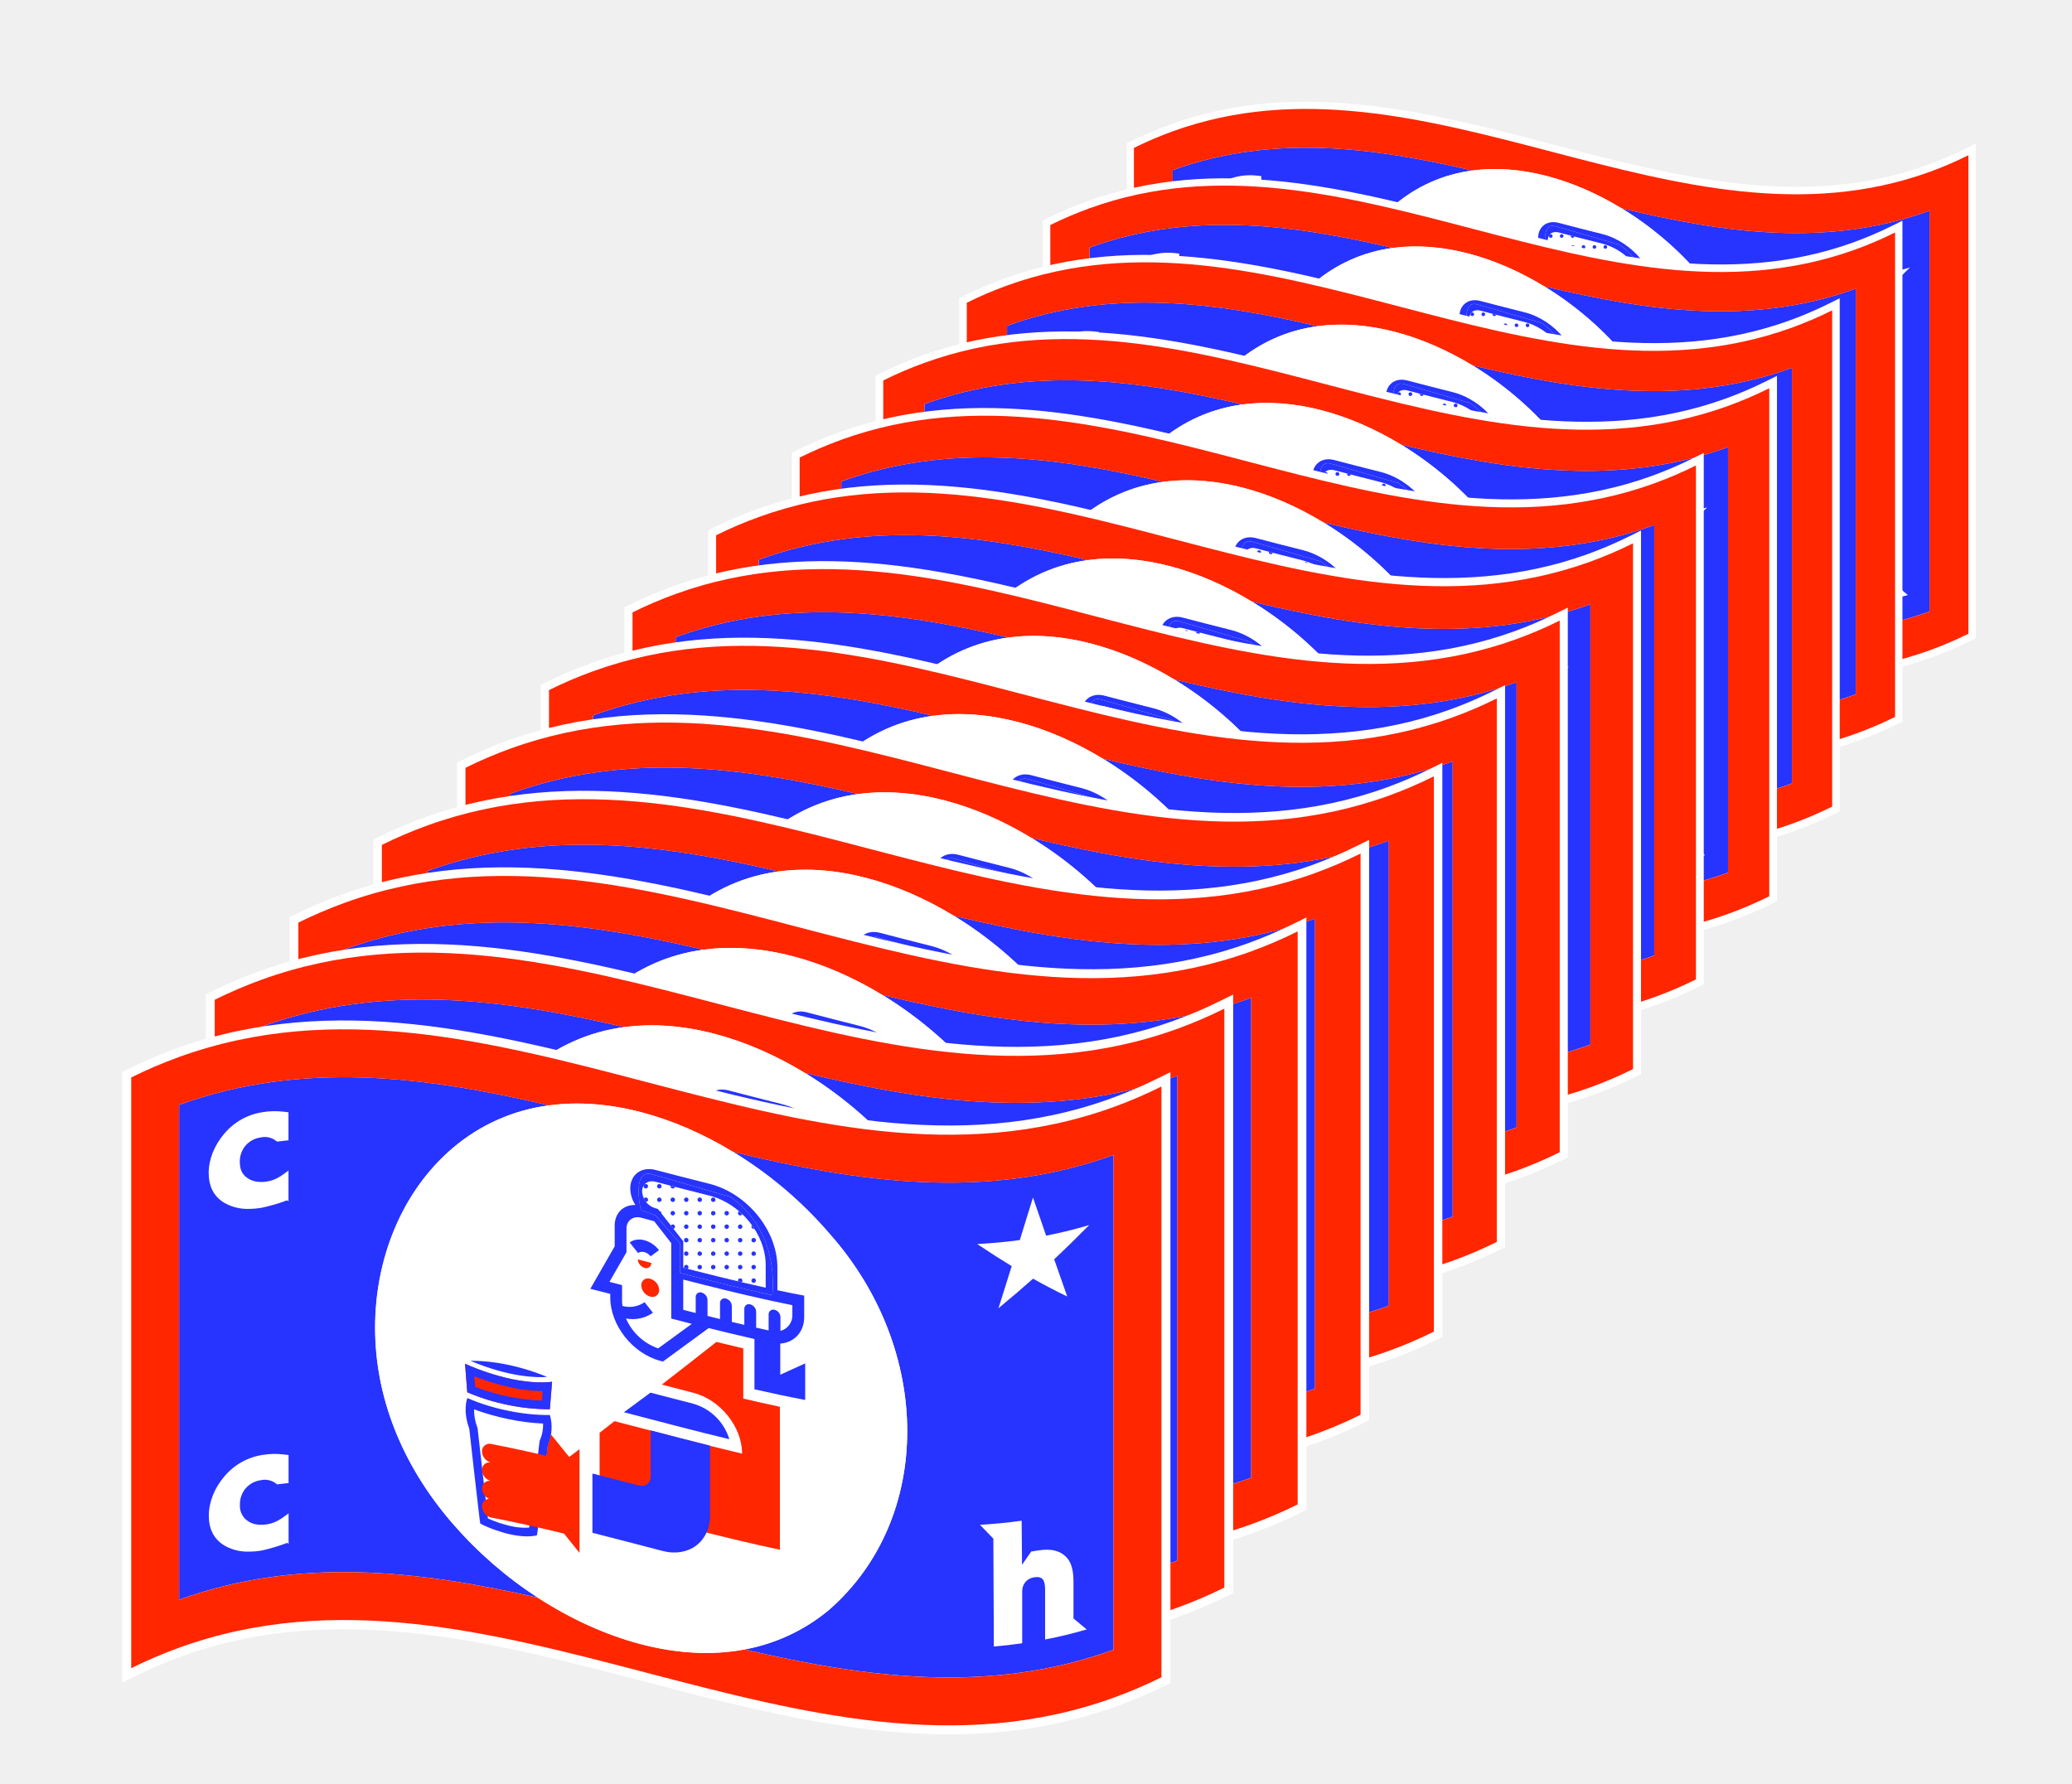
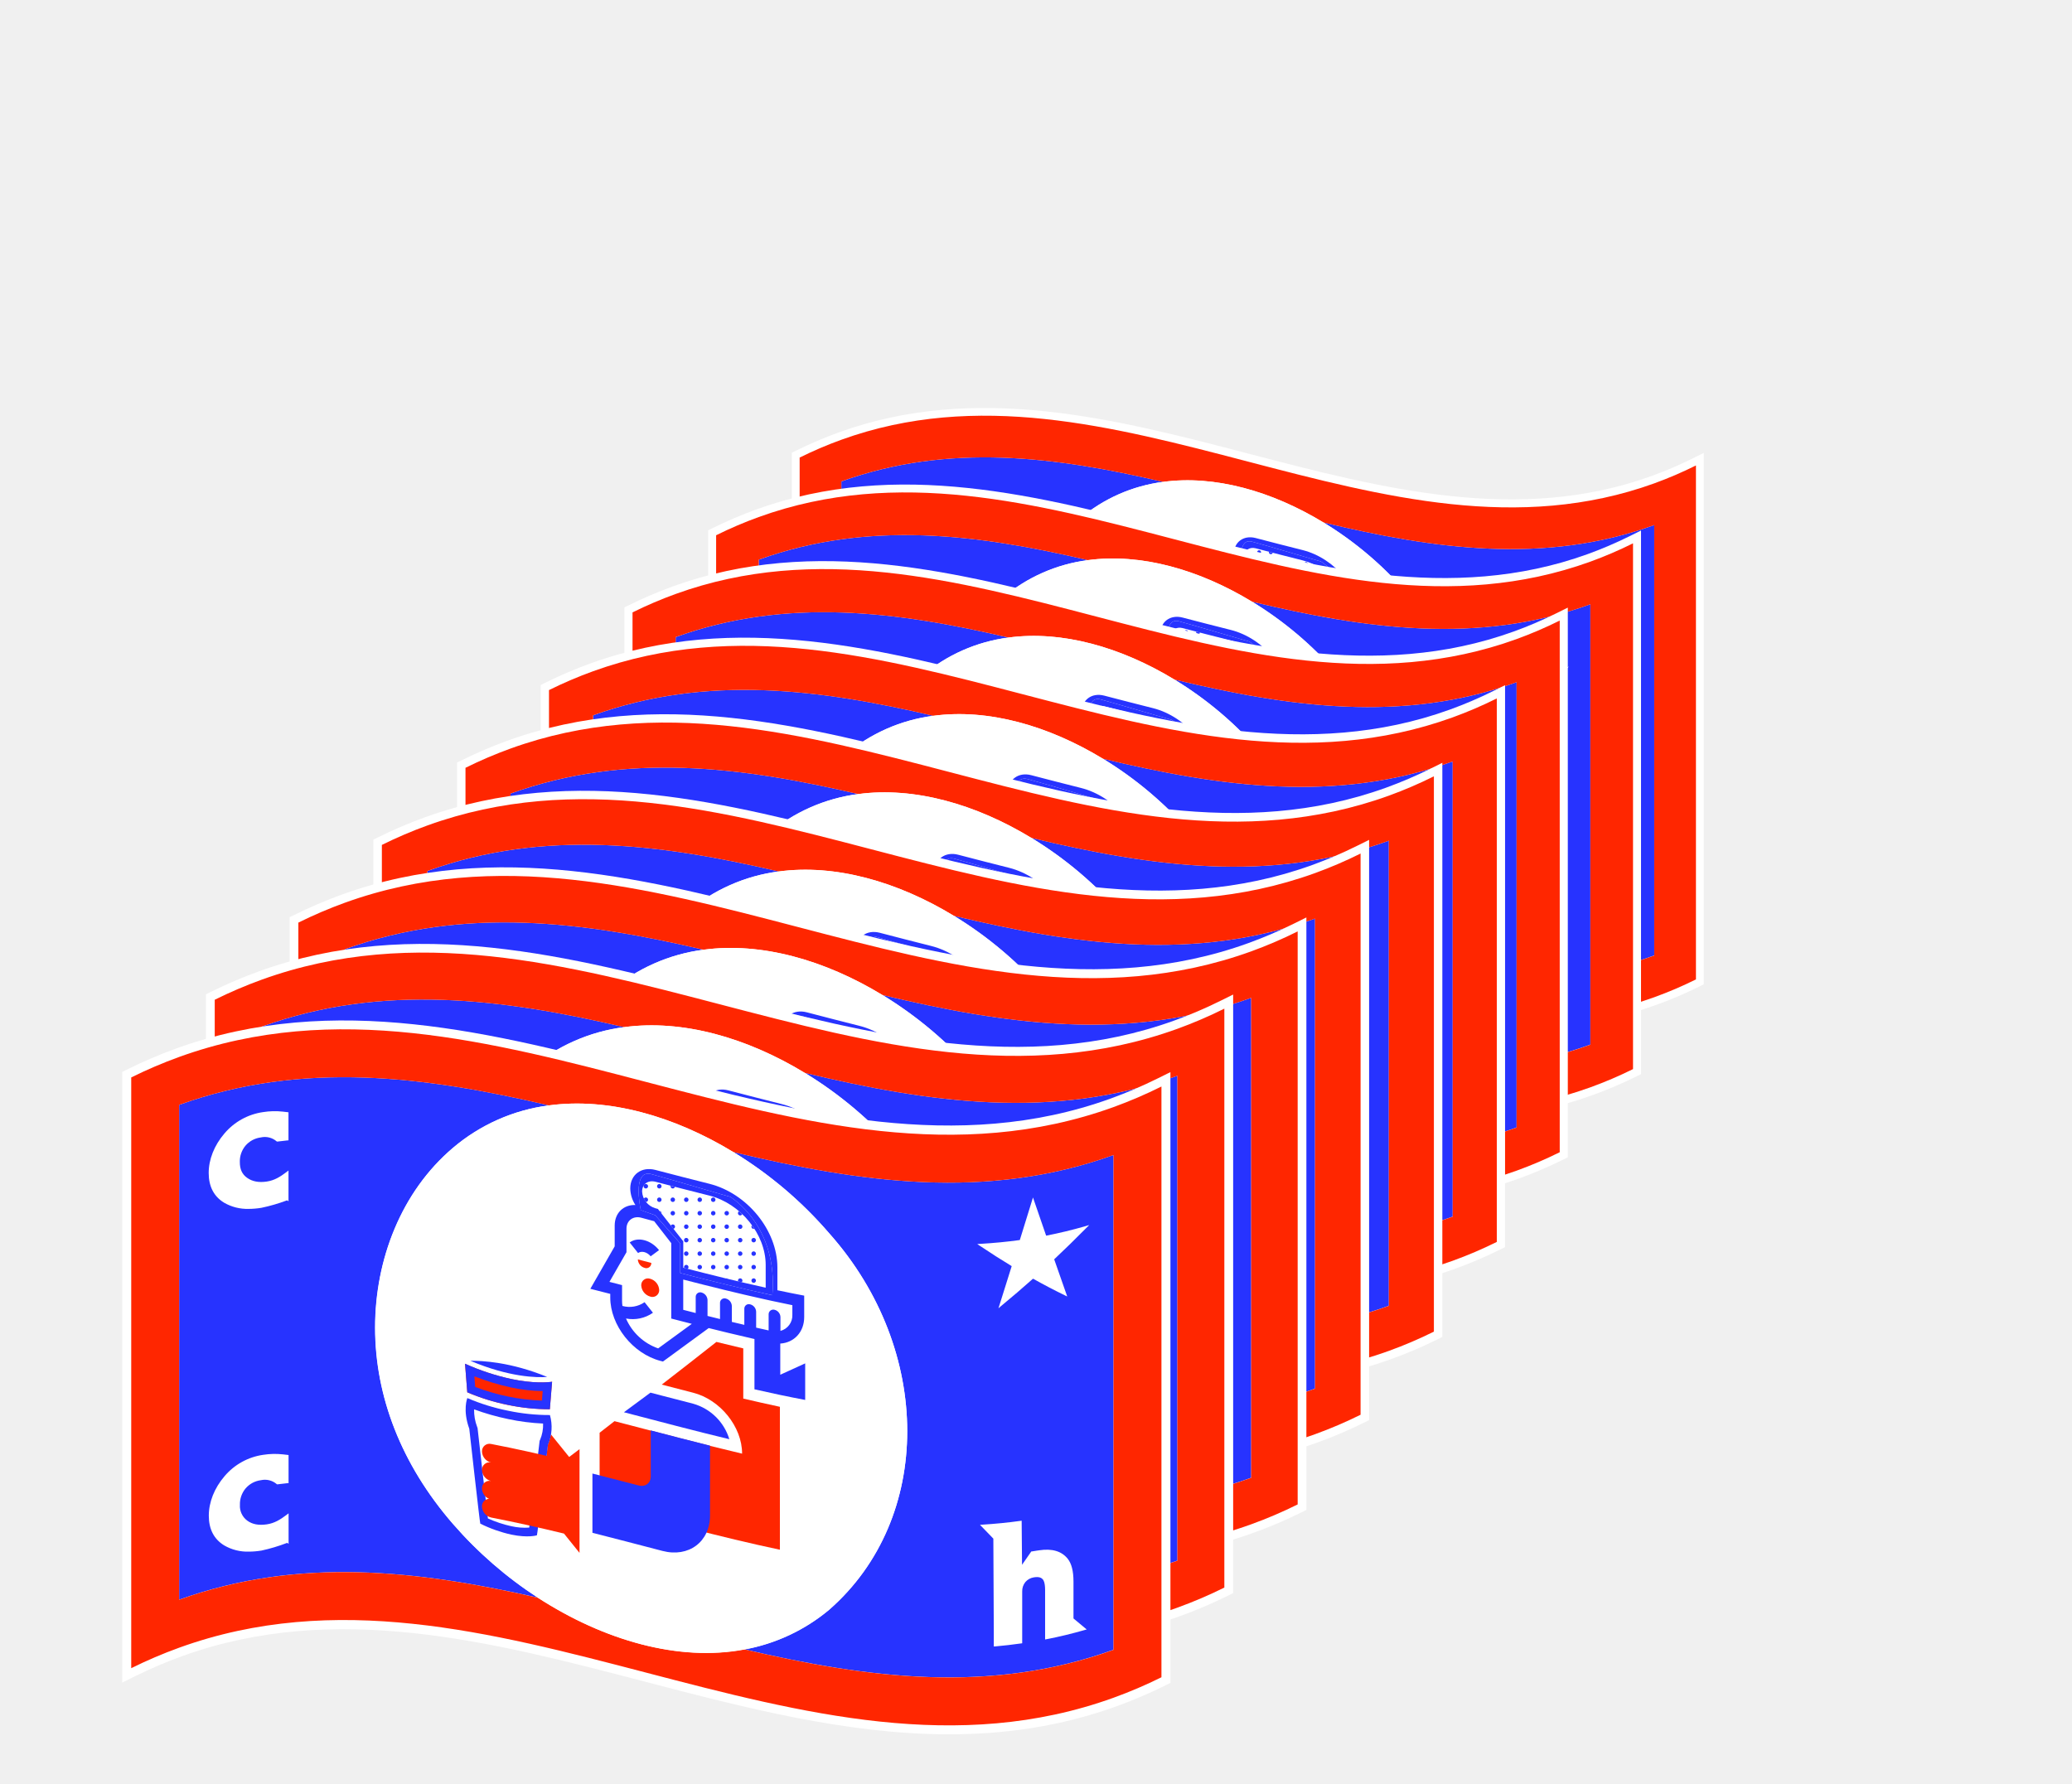
<svg xmlns="http://www.w3.org/2000/svg" xmlns:xlink="http://www.w3.org/1999/xlink" id="money-illo" viewBox="0 0 922.25 794.05">
  <defs>
    <style>.cls-1{fill:none;}.cls-2{fill:#fff;}.cls-3{fill:#2733ff;}.cls-4{fill:#ff2600;}.cls-5{clip-path:url(#clip-path);}.cls-6{clip-path:url(#clip-path-2);}</style>
    <clipPath id="clip-path">
      <path class="cls-1" d="M237.3,83.61l1.11.29,11.24,14.43v11.75c12.23,3.15,24.46,6.19,36.69,8.89q0-5.06,0-10.12c0-13.75-11.19-27.4-25-30.86-8-2-16.06-4.09-24.1-6.19-3.26-.85-5.91,1.11-5.91,4.36A8.2,8.2,0,0,0,237.3,83.61Z" />
    </clipPath>
    <clipPath id="clip-path-2">
      <rect class="cls-1" x="-236.01" y="893.76" width="549" height="226" />
    </clipPath>
    <symbol id="money" data-name="money" viewBox="0 0 466.55 317.78">
      <path class="cls-2" d="M460.77,25.86a201.21,201.21,0,0,1-20.91,8.94c-68.15,24.65-138,6.39-205.58-11.27C165.54,5.57,94.45-13,24,12.49a209.63,209.63,0,0,0-21.74,9.3L0,22.89V294.78l5.78-2.87A201.38,201.38,0,0,1,26.69,283c68.15-24.65,138-6.39,205.58,11.27,44.54,11.64,90.07,23.54,135.78,23.54,24.83,0,49.73-3.51,74.54-12.49a209.34,209.34,0,0,0,21.74-9.3l2.22-1.1V23Z" />
      <path class="cls-3" d="M411.38,275V253.6c0-3.41-.75-4.69-1.19-5.15-.62-.67-1.74-1.45-4.42-1a6.68,6.68,0,0,0-4.19,2.23,6.87,6.87,0,0,0-1.55,4.6v22.55q-5.79.82-11.58,1.33v-6q-.1-20.86-.21-41.72-2.67-2.72-5.33-5.51,8.47-.52,16.95-1.68.09,10.31.18,20.61,2.47-3.48,4.94-7l2.63-.42h.11l.34-.06h0c5.6-.9,9.79.19,12.44,3.54,1.66,2.08,2.47,5.31,2.47,9.91q0,2.9,0,5.8,0,5.4,0,10.8,2.67,2.26,5.33,4.45Q419.85,273.32,411.38,275ZM314.71,94.81h0c46.25,52,46.25,127,0,167.49h0A81.75,81.75,0,0,1,276.91,280c54.77,12.81,109.54,20,164.31.15V59.9C384.81,80.3,328.4,72.1,272,58.58A179.5,179.5,0,0,1,314.71,94.81Zm85.14,3.42q2.75-8.85,5.51-17.78,2.75,8,5.51,16,8.91-1.72,17.82-4.28-7.21,7.32-14.42,14.07,2.75,7.89,5.51,15.71-7.21-3.51-14.42-7.56-7.21,6.43-14.42,12.36,2.75-8.74,5.51-17.55Q389.24,104.79,382,100,390.94,99.45,399.85,98.23Z" />
      <path class="cls-3" d="M73.59,205.55q-2.25.24-4.5.52a8.55,8.55,0,0,0-7.42-1.81,11.26,11.26,0,0,0-7.14,3.88,11.39,11.39,0,0,0-2.6,7.61,8.51,8.51,0,0,0,3.48,7.43c2.4,1.75,5.37,2.29,9.07,1.74,3.26-.48,5.81-1.89,9.1-4.39V232.1A91,91,0,0,1,62,235.51c-6.53,1.05-12,.4-16.27-2.22s-6.62-6.91-6.62-12.81,2.32-11.92,6.9-17.25a27.28,27.28,0,0,1,16.9-9.35,32.43,32.43,0,0,1,8.67-.2l2,.24Zm73.62,18.63c-23.13-26.64-34.69-57-34.69-87.44,0-30.16,11.56-60.44,34.69-80.05h0A82.2,82.2,0,0,1,189.94,37.8C135.07,24.95,80.2,17.73,25.33,37.58V257.88c53.23-19.25,106.45-13,159.68-.91a178.92,178.92,0,0,1-37.79-32.79ZM45.87,50.64a27.29,27.29,0,0,1,16.9-9.36,32.49,32.49,0,0,1,8.67-.2l2,.24V53q-2.25.24-4.5.53a8.56,8.56,0,0,0-7.42-1.81,11.26,11.26,0,0,0-7.14,3.89,11.38,11.38,0,0,0-2.6,7.61,8.51,8.51,0,0,0,3.48,7.43c2.4,1.75,5.37,2.29,9.07,1.73,3.26-.48,5.81-1.9,9.1-4.39V79.51a90.93,90.93,0,0,1-11.64,3.41c-6.53,1.06-12,.4-16.27-2.21S39,73.8,39,67.9,41.29,56,45.87,50.64Z" />
      <path class="cls-4" d="M441.22,280.2C386.45,300,331.68,292.86,276.91,280,247.6,285.54,214.33,275.94,185,257c-53.23-12.12-106.45-18.34-159.68.91V37.58c54.87-19.85,109.74-12.63,164.61.23,26.42-3.56,55.62,4.72,82,20.77C328.4,72.1,384.81,80.3,441.22,59.9Zm0-241.63C302.59,88.71,164-33.89,25.33,16.25A204.39,204.39,0,0,0,4,25.37v263a204.27,204.27,0,0,1,21.33-9.12C164,229.07,302.59,351.67,441.22,301.53a204.38,204.38,0,0,0,21.33-9.12v-263A204.26,204.26,0,0,1,441.22,38.57Z" />
      <path class="cls-2" d="M314.71,262.3c46.25-40.51,46.25-115.5,0-167.49h0A179.51,179.51,0,0,0,272,58.58c-26.42-16.06-55.62-24.34-82-20.77a82.21,82.21,0,0,0-42.72,18.88h0c-23.13,19.61-34.69,49.89-34.69,80.05,0,30.46,11.56,60.8,34.69,87.44h0A178.94,178.94,0,0,0,185,257c29.32,19,62.59,28.58,91.91,23.08a81.77,81.77,0,0,0,37.79-17.75Z" />
      <path class="cls-2" d="M56.27,83.89a20.63,20.63,0,0,1-10.94-2.76h0c-4.55-2.77-6.85-7.23-6.85-13.23s2.43-12.23,7-17.58a27.67,27.67,0,0,1,17.21-9.52,33,33,0,0,1,8.81-.21l2.05.24.44.05V53.4l-.45,0q-2.24.24-4.49.52l-.22,0-.17-.15a8.07,8.07,0,0,0-7-1.69,10.76,10.76,0,0,0-6.84,3.71,10.88,10.88,0,0,0-2.48,7.29c0,3.17,1,5.4,3.27,7s5.1,2.18,8.71,1.64c3.32-.49,5.86-2,8.88-4.3l.8-.61V80.5l-.59-.43-.18.06a76.58,76.58,0,0,1-11.29,3.28A35.52,35.52,0,0,1,56.27,83.89ZM67.89,41.38a32.37,32.37,0,0,0-5,.4A26.7,26.7,0,0,0,46.25,51c-4.5,5.24-6.78,10.94-6.78,16.93,0,5.71,2.09,9.76,6.38,12.38h0c4.05,2.48,9.41,3.2,15.93,2.14a75.79,75.79,0,0,0,11.12-3.24l.1,0V68.93a18.53,18.53,0,0,1-8.53,3.89c-3.88.58-7,0-9.44-1.82a9,9,0,0,1-3.68-7.83,11.84,11.84,0,0,1,2.71-7.93,11.72,11.72,0,0,1,7.44-4.06A9.06,9.06,0,0,1,69.15,53q1.92-.24,3.84-.45V41.76l-1.61-.19A31.27,31.27,0,0,0,67.89,41.38Z" />
      <path class="cls-2" d="M56.38,236.48a20.65,20.65,0,0,1-11-2.77c-4.55-2.78-6.85-7.23-6.85-13.23s2.43-12.23,7-17.58a27.65,27.65,0,0,1,17.21-9.52,33.06,33.06,0,0,1,8.8-.2l2.05.24.44.05V206l-.45,0q-2.25.24-4.49.52l-.22,0-.17-.15a8.08,8.08,0,0,0-7-1.69,10.75,10.75,0,0,0-6.84,3.71,10.89,10.89,0,0,0-2.48,7.29,8.07,8.07,0,0,0,3.27,7c2.25,1.65,5.1,2.19,8.71,1.65,3.32-.49,5.86-2,8.88-4.29l.8-.61v13.6l-.59-.46-.16.05A76.91,76.91,0,0,1,62,236,35.52,35.52,0,0,1,56.38,236.48ZM68,194a32.26,32.26,0,0,0-5,.39h0a26.68,26.68,0,0,0-16.6,9.18c-4.5,5.24-6.78,10.93-6.78,16.93,0,5.71,2.09,9.76,6.38,12.38,4.05,2.48,9.41,3.2,15.93,2.15A76,76,0,0,0,73,231.77l.08,0V221.52a18.55,18.55,0,0,1-8.53,3.89c-3.88.58-7,0-9.44-1.83a9,9,0,0,1-3.68-7.83,11.85,11.85,0,0,1,2.71-7.93,11.71,11.71,0,0,1,7.44-4.05,9.06,9.06,0,0,1,7.65,1.78q1.92-.24,3.84-.45V194.36l-1.61-.19A31.74,31.74,0,0,0,68,194Z" />
      <path class="cls-2" d="M387.93,278.71V272l-.2-41.31q-2.6-2.66-5.2-5.37l-.75-.78,1.08-.07c5.7-.35,11.39-.91,16.91-1.68l.56-.08.17,19.63q2-2.86,4-5.76l.12-.18.21,0,2.56-.41.08,0,.64-.1h0c5.77-.88,10,.38,12.71,3.75,1.73,2.17,2.58,5.51,2.58,10.22l0,16.37q2.58,2.18,5.15,4.29l.74.6-.92.26c-5.56,1.59-11.27,3-17,4.09l-.6.12v-22c0-3.37-.74-4.48-1.05-4.8-.58-.62-1.55-1.26-4-.85A6.21,6.21,0,0,0,402,250a6.4,6.4,0,0,0-1.43,4.28v23l-.43.06c-3.81.54-7.71,1-11.6,1.34ZM384,225.41q2.29,2.39,4.58,4.73l.14.14.21,47.34c3.55-.32,7.1-.73,10.58-1.22V254.29a7.35,7.35,0,0,1,1.67-4.93,7.17,7.17,0,0,1,4.49-2.4c2.94-.5,4.18.42,4.87,1.15s1.3,2.07,1.33,5.48v20.77c5.18-1,10.35-2.27,15.39-3.69q-2.3-1.89-4.6-3.85l-.18-.15,0-16.83c0-4.47-.77-7.62-2.36-9.6-2.48-3.15-6.4-4.25-12-3.36l-.2,0h0l-.14,0s-.06,0-.15,0l-2.39.39q-2.41,3.45-4.82,6.85l-.89,1.26-.19-21.59C394.33,224.55,389.17,225.07,384,225.41Z" />
      <path class="cls-2" d="M390,128.15l.51-1.61q2.69-8.55,5.39-17.17c-4.6-2.79-9.35-5.81-14.1-9l-1.24-.83,1.49-.09c5.9-.34,11.78-.91,17.46-1.69q2.7-8.7,5.41-17.48l.45-1.47.5,1.45q2.68,7.81,5.36,15.55c5.85-1.14,11.68-2.55,17.35-4.19l1.84-.53L429,92.48c-4.64,4.71-9.42,9.37-14.19,13.86q2.7,7.74,5.4,15.4l.4,1.15-1.09-.53c-4.63-2.25-9.38-4.74-14.13-7.4-4.62,4.12-9.39,8.2-14.16,12.13Zm-6.41-27.78c4.44,2.95,8.86,5.75,13.16,8.35l.34.2-.12.37q-2.5,8-5,15.94c4.42-3.67,8.82-7.45,13.1-11.27l.27-.24.31.17c4.46,2.5,8.92,4.86,13.29,7q-2.55-7.24-5.1-14.56l-.11-.31.24-.22c4.39-4.11,8.78-8.38,13.07-12.7-5.26,1.46-10.64,2.73-16,3.77l-.43.08-.14-.41q-2.5-7.22-5-14.51-2.53,8.19-5.05,16.32l-.09.3-.31,0C394.58,99.46,389.08,100,383.55,100.37Z" />
      <path class="cls-3" d="M298.27,126.76V131a7.11,7.11,0,0,1-5.3,7.21V132a3.44,3.44,0,0,0-2.63-3.19,2.06,2.06,0,0,0-2.63,2.06V138l-5.56-1.24v-7.12a3.51,3.51,0,0,0-2.63-3.24,2,2,0,0,0-2.63,2q0,3.56,0,7.12l-5.56-1.32v-7.12a3.57,3.57,0,0,0-2.63-3.27,2,2,0,0,0-2.63,2v7.12l-5.56-1.38v-7.12a3.61,3.61,0,0,0-2.63-3.3,2,2,0,0,0-2.63,2q0,3.56,0,7.12l-5.55-1.42V115.35c12.23,3.15,24.46,6.19,36.69,8.89l2.63.58Q293.62,125.83,298.27,126.76ZM235.49,68.41c8.78,2.36,35.13,10.19,35.13,10.1,0,.09,21.37,12.56,18.74,43.82-13.66-3-27.32-6.36-41-9.88q0-6.59,0-13.17L237.25,86.72l-.37-.13-6.07-2.14s-.18-.81-.38-2.06C229.66,77.67,228.55,66.6,235.49,68.41Zm57.4,89.31V143.85c6.13-.37,10.65-5.13,10.65-11.78q0-4.78,0-9.56-6-1.13-11.93-2.4V110c0-16.66-13.56-33.07-30.22-37.27-8-2-16.06-4.09-24.1-6.19-6.16-1.61-11.17,2.09-11.17,8.26a13.89,13.89,0,0,0,2.29,7.36c-5.27-.18-9.22,3.52-9.22,9.15q0,4.62,0,9.25-5.42,9.44-10.84,18.91l8.87,2.26q0,.82,0,1.64c0,12.33,10,25,22.37,28.2l1.08.28q10.19-7.41,20.37-14.9,4.2,1.05,8.41,2.07,6,1.45,11.95,2.81v22.38q5.5,1.25,11,2.42,5.79,1.22,11.58,2.32V152.67Q298.43,155.25,292.89,157.72ZM238.54,146a24.39,24.39,0,0,1-14.32-13.31,15.66,15.66,0,0,0,12-2.56l-3.73-4.7a11.79,11.79,0,0,1-9.86,1.67,18,18,0,0,1-.16-2.36v-6.91l-5.61-1.45,7.58-13.2q0-5.25,0-10.49c0-3.63,3-5.81,6.56-4.87l5.77,1.56,7.59,9.76q0,16.79,0,33.57l9.16,2.36Q246,140.54,238.54,146Z" />
      <path class="cls-3" d="M235.2,105l3.73-2.75c-3.6-4.54-9.47-6.08-13.07-3.41l3.73,4.7C231.13,102.43,233.65,103.09,235.2,105Z" />
      <path class="cls-4" d="M232.49,110.15a2.23,2.23,0,0,0,3-2.21l-6-1.56A4.15,4.15,0,0,0,232.49,110.15Z" />
      <g class="cls-5">
        <rect class="cls-1" x="278.05" y="82.81" width="6" height="6" />
        <circle class="cls-1" cx="281.05" cy="85.81" r="3" />
        <circle class="cls-3" cx="281.05" cy="85.81" r="1" />
        <rect class="cls-1" x="278.05" y="88.81" width="6" height="6" />
        <circle class="cls-1" cx="281.05" cy="91.81" r="3" />
        <circle class="cls-3" cx="281.05" cy="91.81" r="1" />
        <rect class="cls-1" x="278.05" y="94.81" width="6" height="6" />
        <circle class="cls-1" cx="281.05" cy="97.81" r="3" />
        <circle class="cls-3" cx="281.05" cy="97.81" r="1" />
        <rect class="cls-1" x="278.05" y="100.81" width="6" height="6" />
        <circle class="cls-1" cx="281.05" cy="103.81" r="3" />
        <circle class="cls-3" cx="281.05" cy="103.81" r="1" />
        <rect class="cls-1" x="278.05" y="106.81" width="6" height="6" />
        <circle class="cls-1" cx="281.05" cy="109.81" r="3" />
        <circle class="cls-3" cx="281.05" cy="109.81" r="1" />
        <rect class="cls-1" x="278.05" y="112.81" width="6" height="6" />
        <circle class="cls-1" cx="281.05" cy="115.81" r="3" />
        <circle class="cls-3" cx="281.05" cy="115.81" r="1" />
        <rect class="cls-1" x="278.05" y="118.81" width="6" height="6" />
        <circle class="cls-1" cx="281.05" cy="121.81" r="3" />
        <circle class="cls-3" cx="281.05" cy="121.81" r="1" />
        <rect class="cls-1" x="272.05" y="70.81" width="6" height="6" />
        <circle class="cls-1" cx="275.05" cy="73.81" r="3" />
        <circle class="cls-3" cx="275.05" cy="73.81" r="1" />
        <rect class="cls-1" x="272.05" y="76.81" width="6" height="6" />
        <circle class="cls-1" cx="275.05" cy="79.81" r="3" />
        <circle class="cls-3" cx="275.05" cy="79.81" r="1" />
        <rect class="cls-1" x="272.05" y="82.81" width="6" height="6" />
        <circle class="cls-1" cx="275.05" cy="85.81" r="3" />
        <circle class="cls-3" cx="275.05" cy="85.81" r="1" />
        <rect class="cls-1" x="272.05" y="88.81" width="6" height="6" />
        <circle class="cls-1" cx="275.05" cy="91.81" r="3" />
        <circle class="cls-3" cx="275.05" cy="91.81" r="1" />
        <rect class="cls-1" x="272.05" y="94.81" width="6" height="6" />
        <circle class="cls-1" cx="275.05" cy="97.81" r="3" />
        <circle class="cls-3" cx="275.05" cy="97.81" r="1" />
        <rect class="cls-1" x="272.05" y="100.81" width="6" height="6" />
        <circle class="cls-1" cx="275.05" cy="103.81" r="3" />
        <circle class="cls-3" cx="275.05" cy="103.81" r="1" />
        <rect class="cls-1" x="272.05" y="106.81" width="6" height="6" />
        <circle class="cls-1" cx="275.05" cy="109.81" r="3" />
        <circle class="cls-3" cx="275.05" cy="109.81" r="1" />
        <rect class="cls-1" x="272.05" y="112.81" width="6" height="6" />
        <circle class="cls-1" cx="275.05" cy="115.81" r="3" />
        <circle class="cls-3" cx="275.05" cy="115.81" r="1" />
        <rect class="cls-1" x="266.05" y="76.81" width="6" height="6" />
        <circle class="cls-1" cx="269.05" cy="79.81" r="3" />
        <circle class="cls-3" cx="269.05" cy="79.81" r="1" />
        <rect class="cls-1" x="266.05" y="82.81" width="6" height="6" />
        <circle class="cls-1" cx="269.05" cy="85.81" r="3" />
        <circle class="cls-3" cx="269.05" cy="85.81" r="1" />
        <rect class="cls-1" x="266.05" y="88.81" width="6" height="6" />
        <circle class="cls-1" cx="269.05" cy="91.81" r="3" />
        <circle class="cls-3" cx="269.05" cy="91.81" r="1" />
        <rect class="cls-1" x="266.05" y="94.81" width="6" height="6" />
        <circle class="cls-1" cx="269.05" cy="97.81" r="3" />
        <circle class="cls-3" cx="269.05" cy="97.81" r="1" />
        <rect class="cls-1" x="266.05" y="100.81" width="6" height="6" />
        <circle class="cls-1" cx="269.05" cy="103.81" r="3" />
        <circle class="cls-3" cx="269.05" cy="103.81" r="1" />
        <rect class="cls-1" x="266.05" y="106.81" width="6" height="6" />
        <circle class="cls-1" cx="269.05" cy="109.81" r="3" />
        <circle class="cls-3" cx="269.05" cy="109.81" r="1" />
        <rect class="cls-1" x="266.05" y="112.81" width="6" height="6" />
        <circle class="cls-1" cx="269.05" cy="115.81" r="3" />
        <circle class="cls-3" cx="269.05" cy="115.81" r="1" />
        <rect class="cls-1" x="260.05" y="70.81" width="6" height="6" />
        <circle class="cls-1" cx="263.05" cy="73.81" r="3" />
        <circle class="cls-3" cx="263.05" cy="73.81" r="1" />
        <rect class="cls-1" x="260.05" y="76.81" width="6" height="6" />
        <circle class="cls-1" cx="263.05" cy="79.81" r="3" />
        <circle class="cls-3" cx="263.05" cy="79.81" r="1" />
        <rect class="cls-1" x="260.05" y="82.81" width="6" height="6" />
        <circle class="cls-1" cx="263.05" cy="85.81" r="3" />
        <circle class="cls-3" cx="263.05" cy="85.81" r="1" />
        <rect class="cls-1" x="260.05" y="88.81" width="6" height="6" />
        <circle class="cls-1" cx="263.05" cy="91.81" r="3" />
        <circle class="cls-3" cx="263.05" cy="91.81" r="1" />
        <rect class="cls-1" x="260.05" y="94.81" width="6" height="6" />
        <circle class="cls-1" cx="263.05" cy="97.81" r="3" />
        <circle class="cls-3" cx="263.05" cy="97.81" r="1" />
        <rect class="cls-1" x="260.05" y="100.81" width="6" height="6" />
        <circle class="cls-1" cx="263.05" cy="103.81" r="3" />
        <circle class="cls-3" cx="263.05" cy="103.81" r="1" />
        <rect class="cls-1" x="260.05" y="106.81" width="6" height="6" />
        <circle class="cls-1" cx="263.05" cy="109.81" r="3" />
        <circle class="cls-3" cx="263.05" cy="109.81" r="1" />
        <rect class="cls-1" x="260.05" y="112.81" width="6" height="6" />
        <circle class="cls-1" cx="263.05" cy="115.81" r="3" />
        <circle class="cls-3" cx="263.05" cy="115.81" r="1" />
        <rect class="cls-1" x="260.05" y="118.81" width="6" height="6" />
        <circle class="cls-1" cx="263.05" cy="121.81" r="3" />
        <circle class="cls-3" cx="263.05" cy="121.81" r="1" />
        <rect class="cls-1" x="254.05" y="70.81" width="6" height="6" />
        <circle class="cls-1" cx="257.05" cy="73.81" r="3" />
        <circle class="cls-3" cx="257.05" cy="73.81" r="1" />
        <rect class="cls-1" x="254.05" y="76.81" width="6" height="6" />
        <circle class="cls-1" cx="257.05" cy="79.81" r="3" />
        <circle class="cls-3" cx="257.05" cy="79.81" r="1" />
        <rect class="cls-1" x="254.05" y="82.81" width="6" height="6" />
        <circle class="cls-1" cx="257.05" cy="85.81" r="3" />
        <circle class="cls-3" cx="257.05" cy="85.81" r="1" />
        <rect class="cls-1" x="254.05" y="88.81" width="6" height="6" />
        <circle class="cls-1" cx="257.05" cy="91.81" r="3" />
        <circle class="cls-3" cx="257.05" cy="91.81" r="1" />
        <rect class="cls-1" x="254.05" y="94.81" width="6" height="6" />
        <circle class="cls-1" cx="257.05" cy="97.81" r="3" />
        <circle class="cls-3" cx="257.05" cy="97.81" r="1" />
        <rect class="cls-1" x="254.05" y="100.81" width="6" height="6" />
        <circle class="cls-1" cx="257.05" cy="103.81" r="3" />
        <circle class="cls-3" cx="257.05" cy="103.81" r="1" />
        <rect class="cls-1" x="254.05" y="106.81" width="6" height="6" />
        <circle class="cls-1" cx="257.05" cy="109.81" r="3" />
        <circle class="cls-3" cx="257.05" cy="109.81" r="1" />
        <rect class="cls-1" x="254.05" y="112.81" width="6" height="6" />
        <circle class="cls-1" cx="257.05" cy="115.81" r="3" />
        <circle class="cls-3" cx="257.05" cy="115.81" r="1" />
        <rect class="cls-1" x="254.05" y="118.81" width="6" height="6" />
        <circle class="cls-1" cx="257.05" cy="121.81" r="3" />
        <circle class="cls-3" cx="257.05" cy="121.81" r="1" />
        <rect class="cls-1" x="248.05" y="70.81" width="6" height="6" />
        <circle class="cls-1" cx="251.05" cy="73.81" r="3" />
        <circle class="cls-3" cx="251.05" cy="73.81" r="1" />
        <rect class="cls-1" x="248.05" y="76.81" width="6" height="6" />
        <circle class="cls-1" cx="251.05" cy="79.81" r="3" />
        <circle class="cls-3" cx="251.05" cy="79.81" r="1" />
        <rect class="cls-1" x="248.05" y="82.81" width="6" height="6" />
        <circle class="cls-1" cx="251.05" cy="85.81" r="3" />
        <circle class="cls-3" cx="251.05" cy="85.81" r="1" />
        <rect class="cls-1" x="248.05" y="88.81" width="6" height="6" />
        <circle class="cls-1" cx="251.05" cy="91.81" r="3" />
        <circle class="cls-3" cx="251.05" cy="91.81" r="1" />
        <rect class="cls-1" x="248.05" y="94.81" width="6" height="6" />
        <circle class="cls-1" cx="251.05" cy="97.81" r="3" />
        <circle class="cls-3" cx="251.05" cy="97.81" r="1" />
        <rect class="cls-1" x="248.05" y="100.81" width="6" height="6" />
        <circle class="cls-1" cx="251.05" cy="103.81" r="3" />
        <circle class="cls-3" cx="251.05" cy="103.81" r="1" />
        <rect class="cls-1" x="248.05" y="106.81" width="6" height="6" />
        <circle class="cls-1" cx="251.05" cy="109.81" r="3" />
        <circle class="cls-3" cx="251.05" cy="109.81" r="1" />
        <rect class="cls-1" x="242.05" y="70.81" width="6" height="6" />
        <circle class="cls-1" cx="245.05" cy="73.81" r="3" />
        <circle class="cls-3" cx="245.05" cy="73.81" r="1" />
        <rect class="cls-1" x="242.05" y="76.81" width="6" height="6" />
        <circle class="cls-1" cx="245.05" cy="79.81" r="3" />
        <circle class="cls-3" cx="245.05" cy="79.81" r="1" />
        <rect class="cls-1" x="242.05" y="82.81" width="6" height="6" />
        <circle class="cls-1" cx="245.05" cy="85.81" r="3" />
        <circle class="cls-3" cx="245.05" cy="85.81" r="1" />
        <rect class="cls-1" x="242.05" y="88.81" width="6" height="6" />
        <circle class="cls-1" cx="245.05" cy="91.81" r="3" />
        <circle class="cls-3" cx="245.05" cy="91.81" r="1" />
        <rect class="cls-1" x="236.05" y="70.81" width="6" height="6" />
        <circle class="cls-1" cx="239.05" cy="73.81" r="3" />
        <circle class="cls-3" cx="239.05" cy="73.81" r="1" />
        <rect class="cls-1" x="236.05" y="76.81" width="6" height="6" />
        <circle class="cls-1" cx="239.05" cy="79.81" r="3" />
        <circle class="cls-3" cx="239.05" cy="79.81" r="1" />
        <rect class="cls-1" x="236.05" y="82.81" width="6" height="6" />
        <circle class="cls-1" cx="239.05" cy="85.81" r="3" />
        <circle class="cls-3" cx="239.05" cy="85.81" r="1" />
        <rect class="cls-1" x="230.05" y="70.81" width="6" height="6" />
        <circle class="cls-1" cx="233.05" cy="73.81" r="3" />
        <circle class="cls-3" cx="233.05" cy="73.81" r="1" />
        <rect class="cls-1" x="230.05" y="76.81" width="6" height="6" />
        <circle class="cls-1" cx="233.05" cy="79.81" r="3" />
        <circle class="cls-3" cx="233.05" cy="79.81" r="1" />
        <rect class="cls-1" x="230.05" y="82.81" width="6" height="6" />
        <circle class="cls-1" cx="233.05" cy="85.81" r="3" />
        <circle class="cls-3" cx="233.05" cy="85.81" r="1" />
        <rect class="cls-1" x="230.05" y="88.81" width="6" height="6" />
        <circle class="cls-1" cx="233.05" cy="91.81" r="3" />
        <circle class="cls-3" cx="233.05" cy="91.81" r="1" />
        <rect class="cls-1" x="230.05" y="94.81" width="6" height="6" />
        <circle class="cls-1" cx="233.05" cy="97.81" r="3" />
        <circle class="cls-3" cx="233.05" cy="97.81" r="1" />
        <rect class="cls-1" x="230.05" y="100.81" width="6" height="6" />
        <circle class="cls-1" cx="233.05" cy="103.81" r="3" />
        <circle class="cls-3" cx="233.05" cy="103.81" r="1" />
        <rect class="cls-1" x="230.05" y="106.81" width="6" height="6" />
        <circle class="cls-1" cx="233.05" cy="109.81" r="3" />
        <circle class="cls-3" cx="233.05" cy="109.81" r="1" />
        <rect class="cls-1" x="230.05" y="112.81" width="6" height="6" />
        <circle class="cls-1" cx="233.05" cy="115.81" r="3" />
        <circle class="cls-3" cx="233.05" cy="115.81" r="1" />
        <rect class="cls-1" x="230.05" y="118.81" width="6" height="6" />
        <circle class="cls-1" cx="233.05" cy="121.81" r="3" />
        <circle class="cls-3" cx="233.05" cy="121.81" r="1" />
      </g>
      <path class="cls-3" d="M237.3,71.8c8,2.1,16.06,4.18,24.1,6.19,13.76,3.46,25,17.11,25,30.86q0,5.06,0,10.12c-12.23-2.7-24.46-5.74-36.69-8.89V98.33L238.41,83.9l-1.11-.29a8.2,8.2,0,0,1-5.91-7.45C231.39,72.9,234,70.95,237.3,71.8Zm-.42,14.79.37.13,11.12,12.55q0,6.59,0,13.17c13.66,3.53,27.32,6.93,41,9.88C292,91.07,270.62,78.6,270.62,78.51c0,.09-26.35-7.74-35.13-10.1-6.94-1.81-5.84,9.26-5.07,14,.2,1.25.38,2.06.38,2.06Z" />
      <path class="cls-4" d="M235,115a3,3,0,0,0-4,2.93,5.51,5.51,0,0,0,4,5,3,3,0,0,0,4-2.93A5.5,5.5,0,0,0,235,115Z" />
      <path class="cls-4" d="M276.42,168.34V146q-6-1.4-11.95-2.88-12.16,9.59-24.33,19,7,1.83,14,3.62c12,3.08,21.76,15.11,21.76,27.12-18.93-4.45-37.87-9.57-56.8-14.46l-6.62,5.15q0,16.08,0,32.16c26.75,6.82,53.49,14.29,80.24,19.92V172Q284.58,170.26,276.42,168.34Z" />
      <path class="cls-3" d="M254.17,170.64q-7-1.79-14-3.62l-5.06-1.32-11.81,8.73c15.64,4.07,31.28,8.24,46.92,12A23.51,23.51,0,0,0,254.17,170.64Z" />
      <path class="cls-3" d="M235.24,182.51V203c0,3-2.44,4.81-5.45,4q-10.26-2.68-20.51-5.29,0,13.19,0,26.38c10.38,2.63,20.76,5.37,31.15,8.07,11.7,3.06,21.19-4.05,21.19-15.76V189.3C252.83,187.1,244,184.81,235.24,182.51Z" />
      <path class="cls-4" d="M200.83,196.7q-6.22-7.75-12.43-15.41l-5.62,16.11Q191.8,196.95,200.83,196.7Z" />
      <path class="cls-2" d="M153.57,168.07s-2.18,5.3.87,13.67c0,0,4.69,42.13,4.91,42.29v0l.08,0c16.16,7.82,25,5.21,25,5.17h.08v0c.22-.08,4.91-40.29,4.91-40.29a19.79,19.79,0,0,0,.87-13.32A95.15,95.15,0,0,1,153.57,168.07Z" />
      <path class="cls-3" d="M187.32,179.41a17,17,0,0,1-1.37,7.36l-.18.41-.05.47c-1.52,13.05-3.78,32.1-4.58,38.13a27.42,27.42,0,0,1-8-.63,52.72,52.72,0,0,1-10.38-3.45c-.83-6.64-3-26.25-4.55-39.74l-.05-.49-.18-.48a20.74,20.74,0,0,1-1.37-7.85,106.1,106.1,0,0,0,15.16,4.32,95.52,95.52,0,0,0,15.58,2m3-3.79a88.69,88.69,0,0,1-18.59-1.92,90.22,90.22,0,0,1-18.16-5.64s-2.18,5.3.87,13.67c0,0,4.69,42.12,4.91,42.29v0l.08,0a60.31,60.31,0,0,0,13.67,4.82c7.42,1.56,11.36.35,11.36.34h.08v0c.22-.08,4.91-40.3,4.91-40.29a19.79,19.79,0,0,0,.87-13.32Z" />
      <path class="cls-4" d="M173.19,159.66a104,104,0,0,1-20.62-6.81l1,12.71a95.13,95.13,0,0,0,36.75,7.55l1-12.25C189.46,161.15,183.05,161.73,173.19,159.66Z" />
      <path class="cls-3" d="M156.73,158.43a105,105,0,0,0,16.46,5A70.14,70.14,0,0,0,187.14,165l-.34,4.22a85.77,85.77,0,0,1-15.06-1.79,94,94,0,0,1-14.64-4.28l-.37-4.74m-4.15-5.59,1,12.71a90.3,90.3,0,0,0,18.16,5.64,88.78,88.78,0,0,0,18.59,1.92l1-12.25c-1.86.28-8.26.86-18.12-1.21a104,104,0,0,1-20.62-6.81Z" />
      <path class="cls-3" d="M189.14,158.7c-16.08-6.61-29-7.27-34.15-7.17C172.27,158.87,184.7,159.07,189.14,158.7Z" />
      <path class="cls-4" d="M203.54,190.86c-2.17,1.63-4.34,3.28-6.51,4.92-10.92-2.65-21.84-5.12-32.77-7.22a3.33,3.33,0,0,0-4.14,3.36,5.24,5.24,0,0,0,4,4.87,3.31,3.31,0,0,0-4,3.37,5.24,5.24,0,0,0,4,4.87,3.31,3.31,0,0,0-4,3.37,5.23,5.23,0,0,0,3.12,4.58,3.27,3.27,0,0,0-3.12,3.41,5.24,5.24,0,0,0,4.14,4.92c10.79,2.08,21.57,4.52,32.36,7.13,2.3,2.86,4.61,5.71,6.91,8.59Z" />
    </symbol>
  </defs>
  <g id="moneystacks" data-name="Layer 2">
-     <g class="push-mobile-12">
-       <g class="moneyPiece" data-modifier="300">
-         <use id="money13" width="466.55" height="317.78" transform="translate(501.47 45.3) scale(0.81)" xlink:href="#money" />
-       </g>
-     </g>
-     <g class="push-mobile-11">
-       <g class="moneyPiece" data-modifier="250">
-         <use id="money12" width="466.55" height="317.78" transform="translate(464.21 79.39) scale(0.82)" xlink:href="#money" />
-       </g>
-     </g>
-     <g class="push-mobile-10">
-       <g class="moneyPiece" data-modifier="200">
-         <use id="money11" width="466.55" height="317.78" transform="translate(426.96 113.47) scale(0.84)" xlink:href="#money" />
-       </g>
-     </g>
-     <g class="push-mobile-9">
-       <g class="moneyPiece" data-modifier="150">
-         <use id="money10" width="466.55" height="317.78" transform="translate(389.7 147.56) scale(0.86)" xlink:href="#money" />
-       </g>
-     </g>
    <g class="push-mobile-8">
      <g class="moneyPiece" data-modifier="100">
        <use id="money9" width="466.55" height="317.78" transform="translate(352.45 181.64) scale(0.87)" xlink:href="#money" />
      </g>
    </g>
    <g class="push-mobile-7">
      <g class="moneyPiece" data-modifier="50">
        <use id="money8" width="466.55" height="317.78" transform="translate(315.19 215.72) scale(0.89)" xlink:href="#money" />
      </g>
    </g>
    <g class="push-mobile-6">
      <g class="moneyPiece" data-modifier="0">
        <use id="money7" width="466.55" height="317.78" transform="translate(277.94 249.81) scale(0.9)" xlink:href="#money" />
      </g>
    </g>
    <g class="push-mobile-5">
      <g class="moneyPiece" data-modifier="-50">
        <use id="money6" width="466.55" height="317.78" transform="translate(240.68 283.89) scale(0.92)" xlink:href="#money" />
      </g>
    </g>
    <g class="push-mobile-4">
      <g class="moneyPiece" data-modifier="-100">
        <use id="money5" width="466.55" height="317.78" transform="translate(203.43 317.98) scale(0.94)" xlink:href="#money" />
      </g>
    </g>
    <g class="push-mobile-3">
      <g class="moneyPiece" data-modifier="-150">
        <use id="money4" width="466.55" height="317.78" transform="translate(166.17 352.06) scale(0.95)" xlink:href="#money" />
      </g>
    </g>
    <g class="push-mobile-2">
      <g class="moneyPiece" data-modifier="-200">
        <use id="money3" width="466.55" height="317.78" transform="translate(128.92 386.14) scale(0.97)" xlink:href="#money" />
      </g>
    </g>
    <g class="push-mobile-1">
      <g class="moneyPiece" data-modifier="-250">
        <use id="money2" width="466.55" height="317.78" transform="translate(91.66 420.23) scale(0.98)" xlink:href="#money" />
      </g>
    </g>
    <g class="">
      <g class="moneyPiece" data-modifier="-300">
        <use id="money1" width="466.55" height="317.78" transform="translate(54.41 454.31)" xlink:href="#money" />
      </g>
    </g>
  </g>
</svg>
